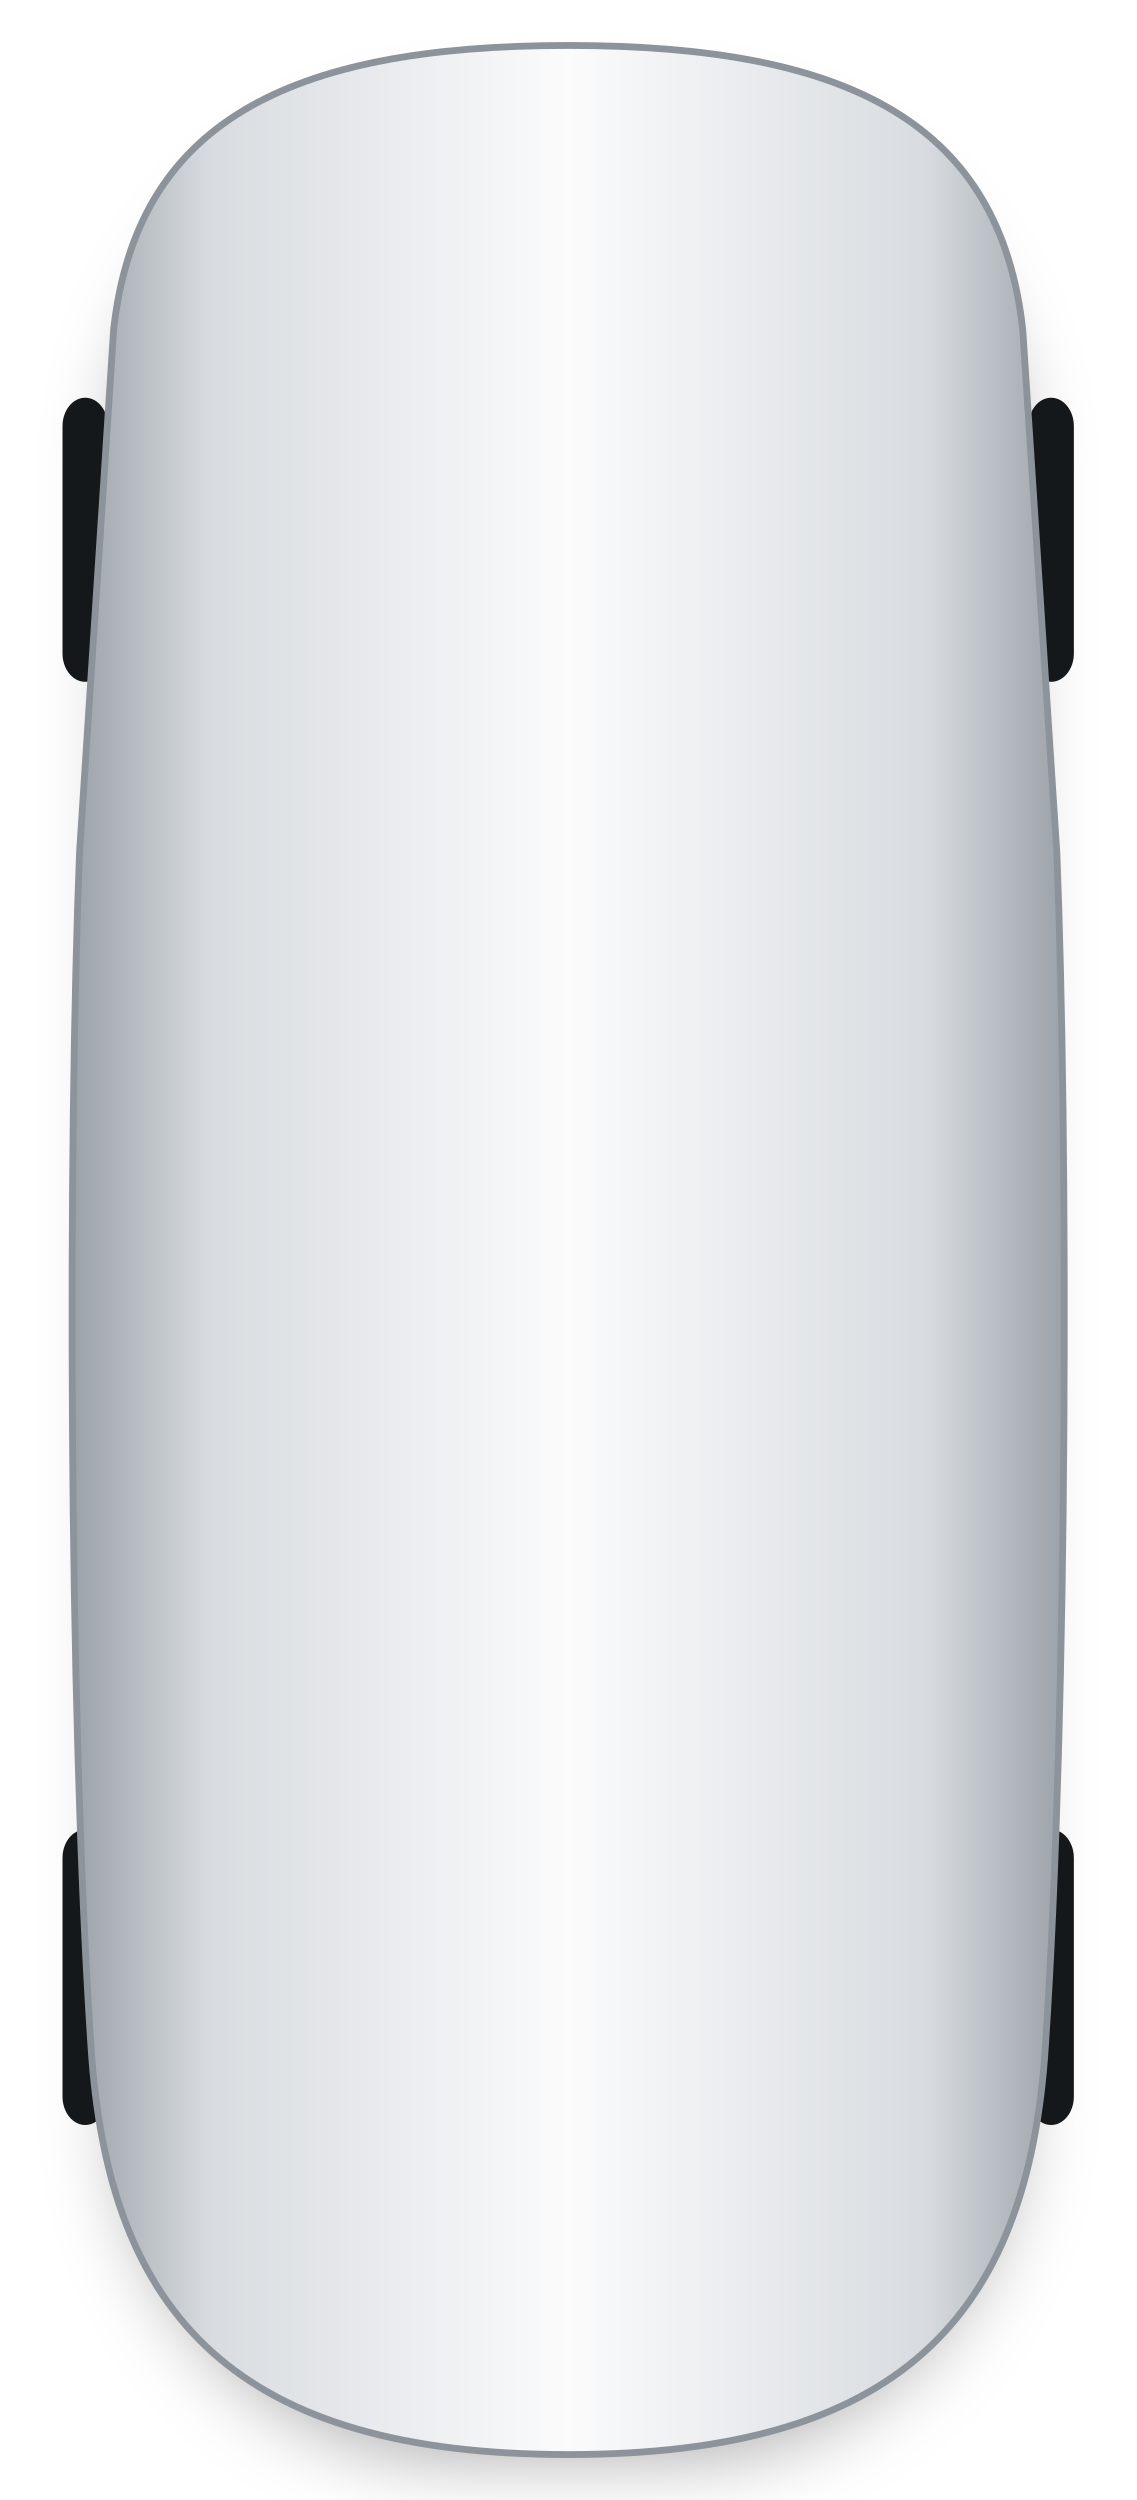
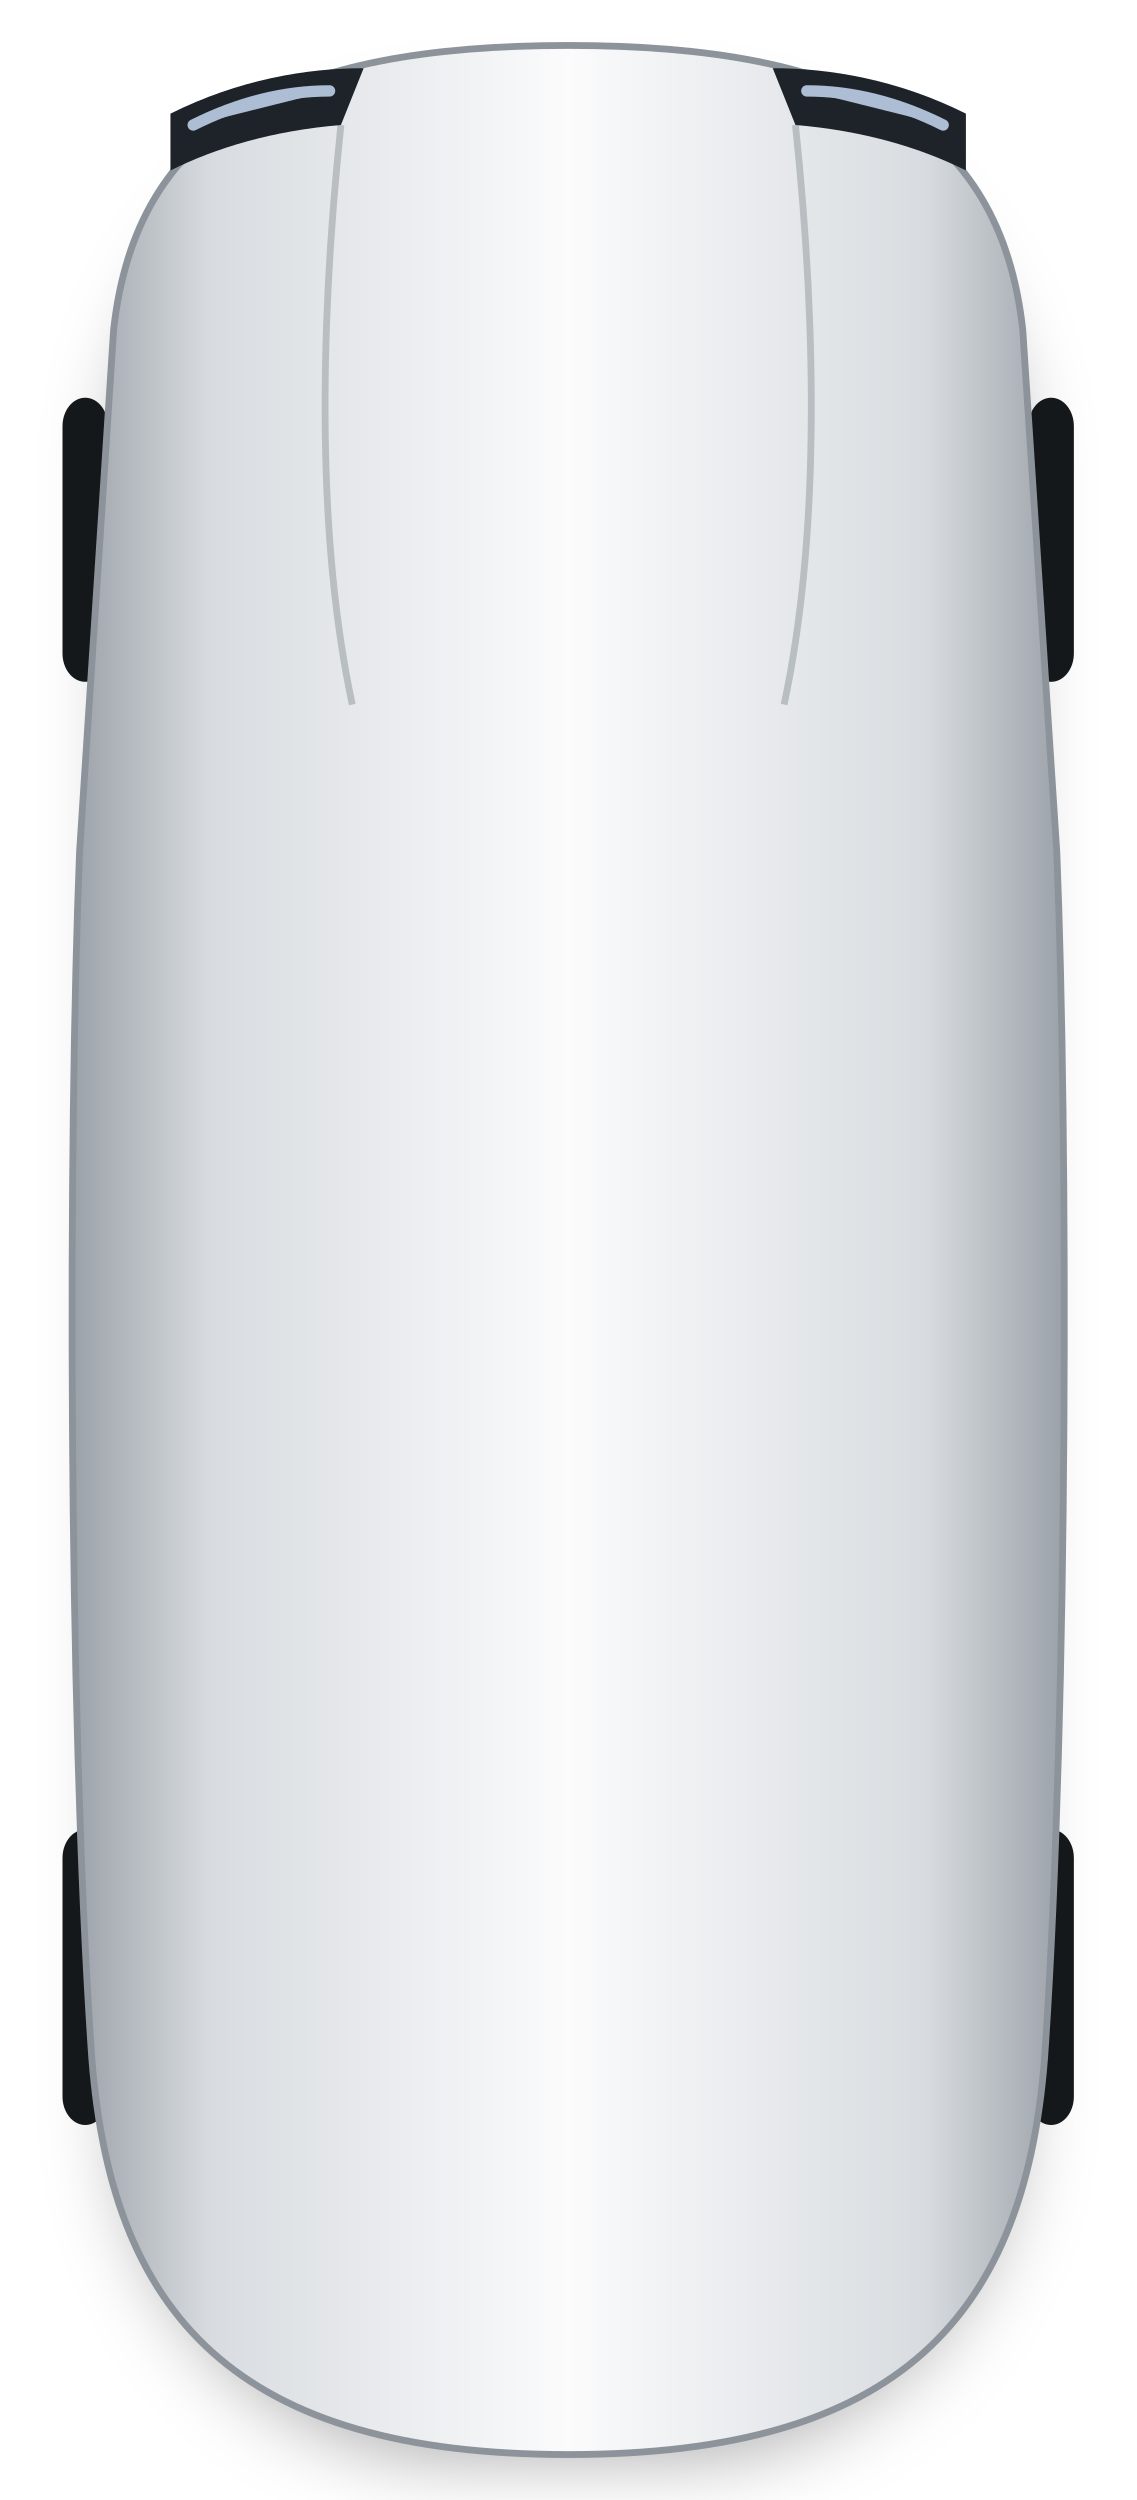
<svg xmlns="http://www.w3.org/2000/svg" viewBox="0 0 200 440" width="200" height="440">
  <defs>
    <linearGradient id="lamina" x1="0" y1="0" x2="1" y2="0">
      <stop offset="0" stop-color="#9ba1a8" />
      <stop offset=".14" stop-color="#d8dce0" />
      <stop offset=".5" stop-color="#fbfbfc" />
      <stop offset=".86" stop-color="#d8dce0" />
      <stop offset="1" stop-color="#9ba1a8" />
    </linearGradient>
    <filter id="sombra" x="-30%" y="-10%" width="160%" height="120%">
      <feGaussianBlur stdDeviation="7" />
    </filter>
  </defs>
  <rect x="22" y="22" width="156" height="410" rx="60" fill="#000" opacity=".35" filter="url(#sombra)" />
  <g fill="#15181b">
    <rect x="11" y="70" width="8" height="50" rx="5" />
    <rect x="181" y="70" width="8" height="50" rx="5" />
    <rect x="11" y="322" width="8" height="52" rx="5" />
    <rect x="181" y="322" width="8" height="52" rx="5" />
  </g>
  <path fill="url(#lamina)" stroke="#8d939a" stroke-width="1.2" d="M100 8C150 8 176 22 180 58L186 150C188 200 188 300 184 360C181 408 158 432 100 432C42 432 19 408 16 360C12 300 12 200 14 150L20 58C24 22 50 8 100 8Z" />
+   <path fill="none" stroke="#b9bec3" stroke-width="1.2" d="M60 22C56 60 56 96 62 124M140 22C144 60 144 96 138 124" />
+   <path fill="#1d2329" d="M30 20C42 14 54 12 64 12L60 22C48 23 38 26 30 30Z" />
+   <path fill="#1d2329" d="M170 20C158 14 146 12 136 12L140 22C152 23 162 26 170 30Z" />
+   <path fill="#cfe3ff" opacity=".8" d="M34 22C42 18 50 16 58 16" stroke="#cfe3ff" stroke-width="2" stroke-linecap="round" />
+   <path fill="#cfe3ff" opacity=".8" d="M166 22C158 18 150 16 142 16" stroke="#cfe3ff" stroke-width="2" stroke-linecap="round" />
</svg>
